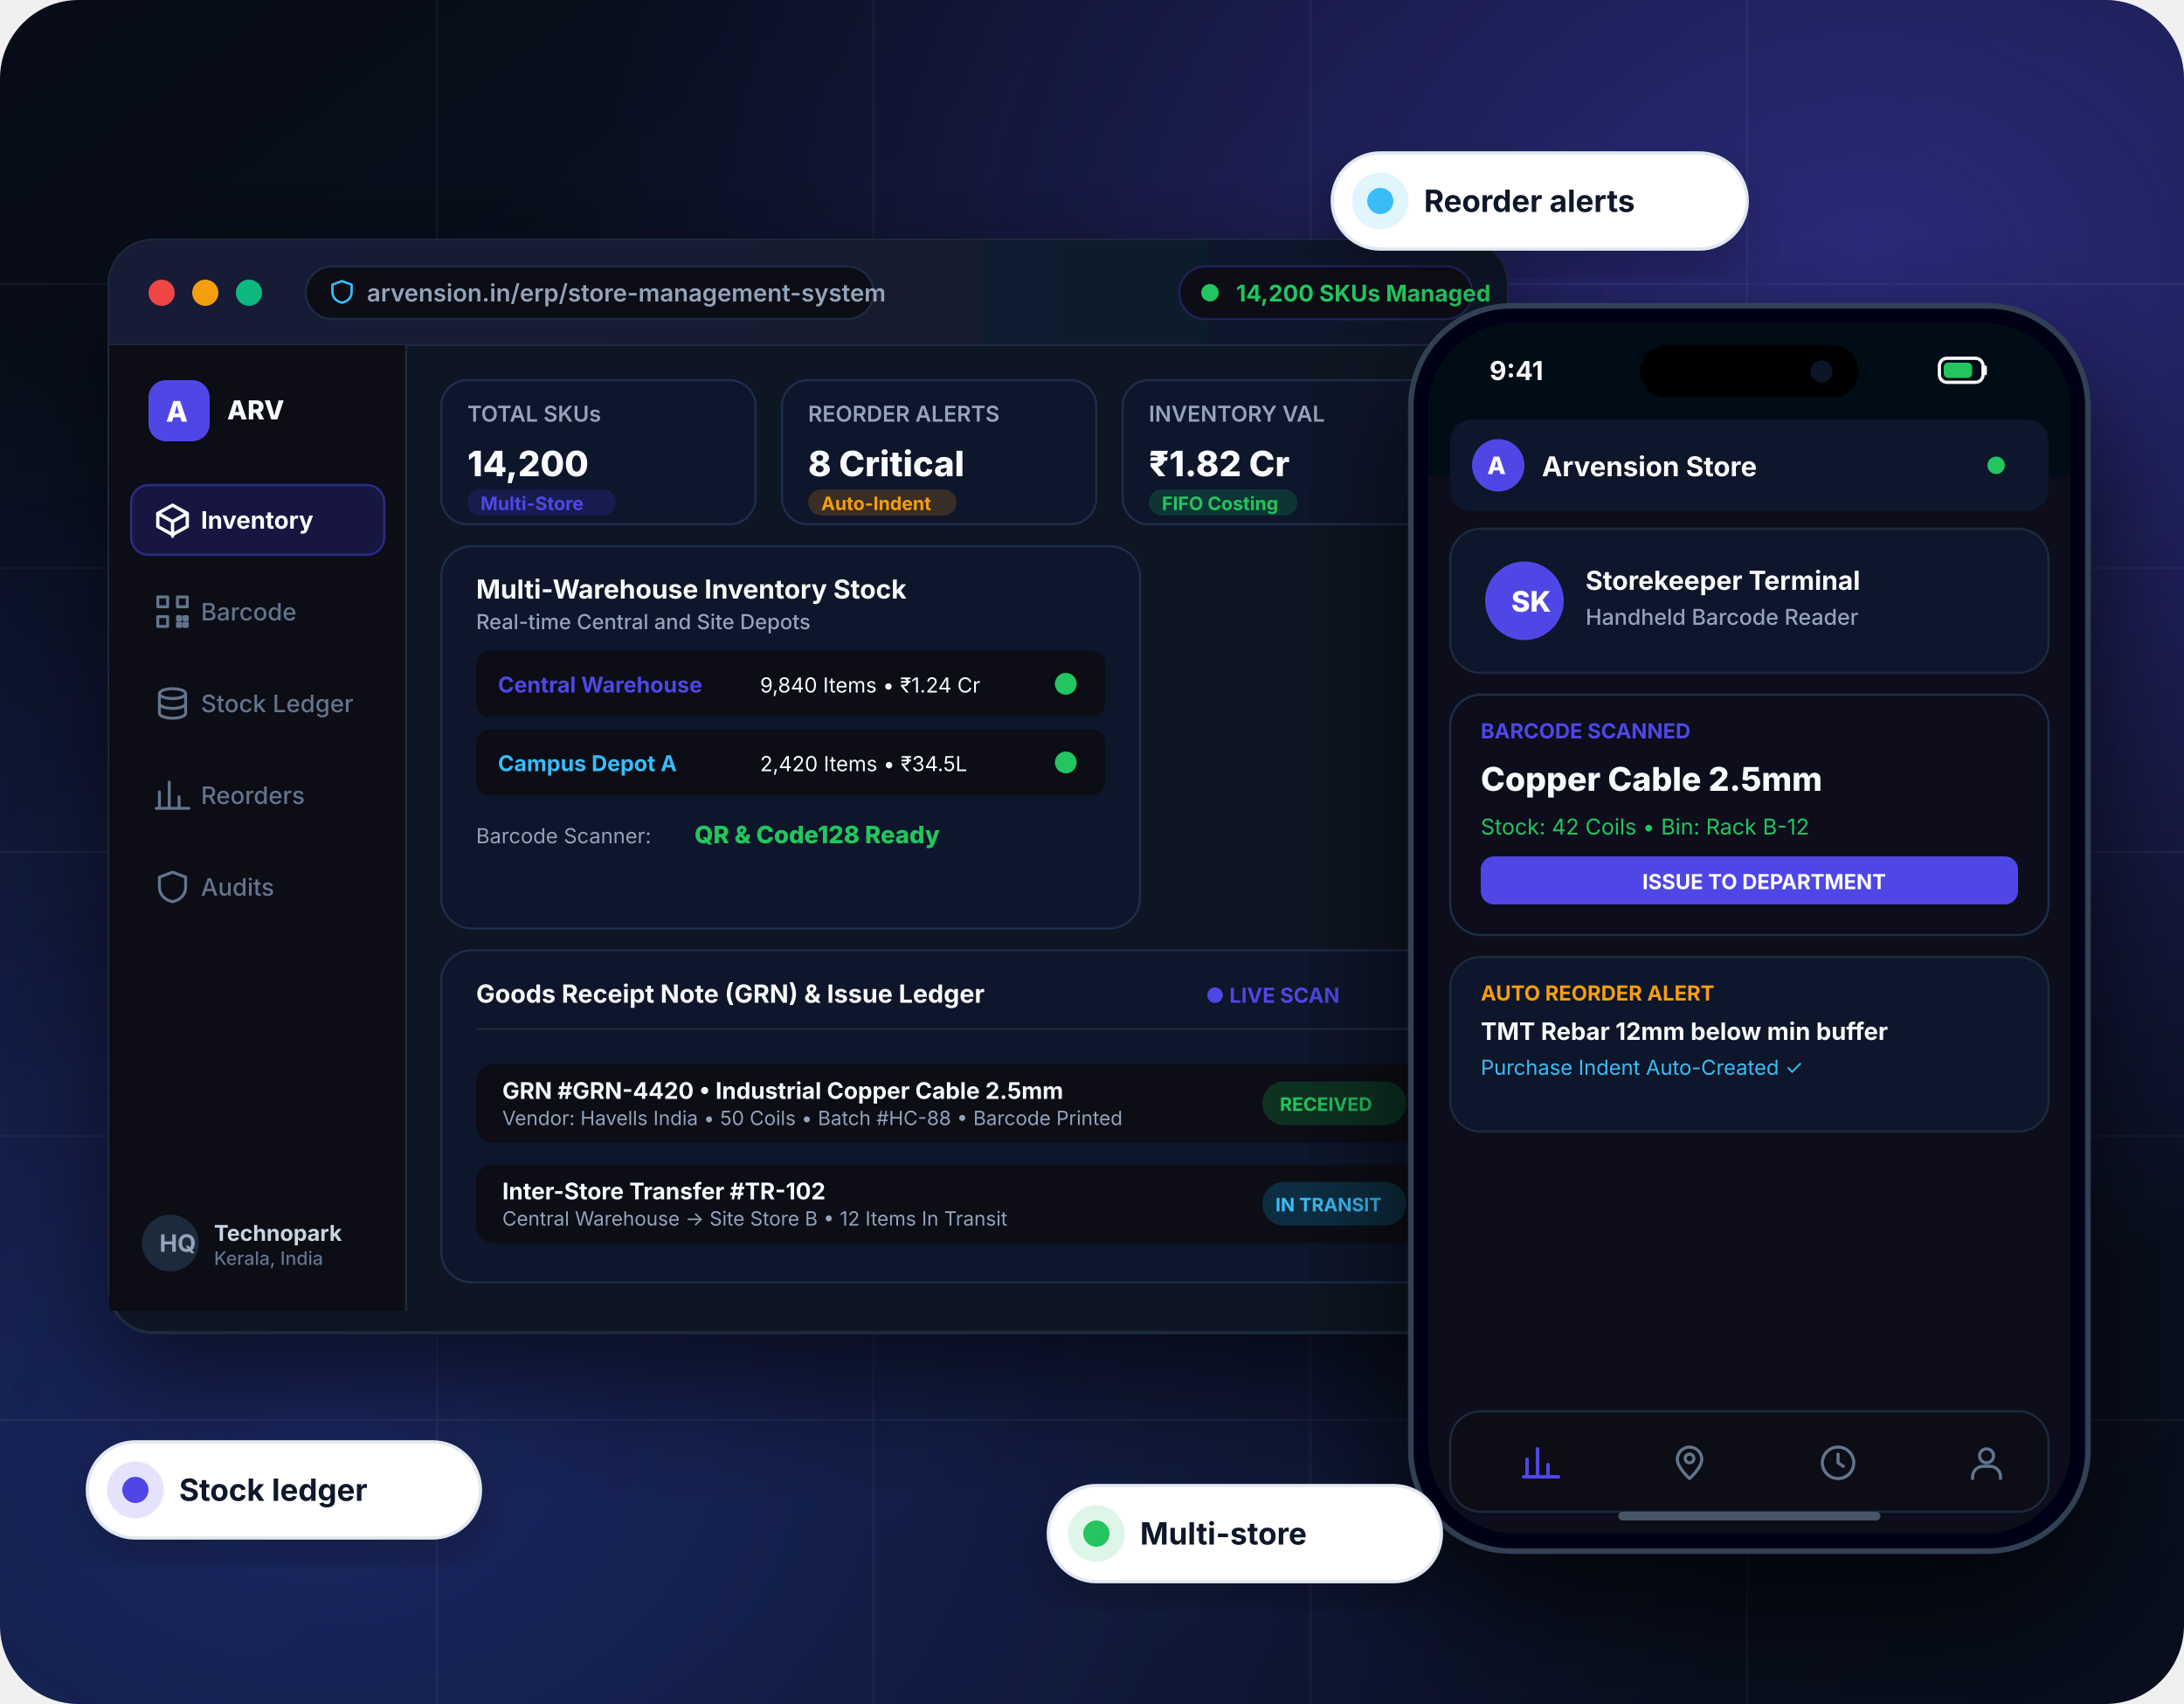
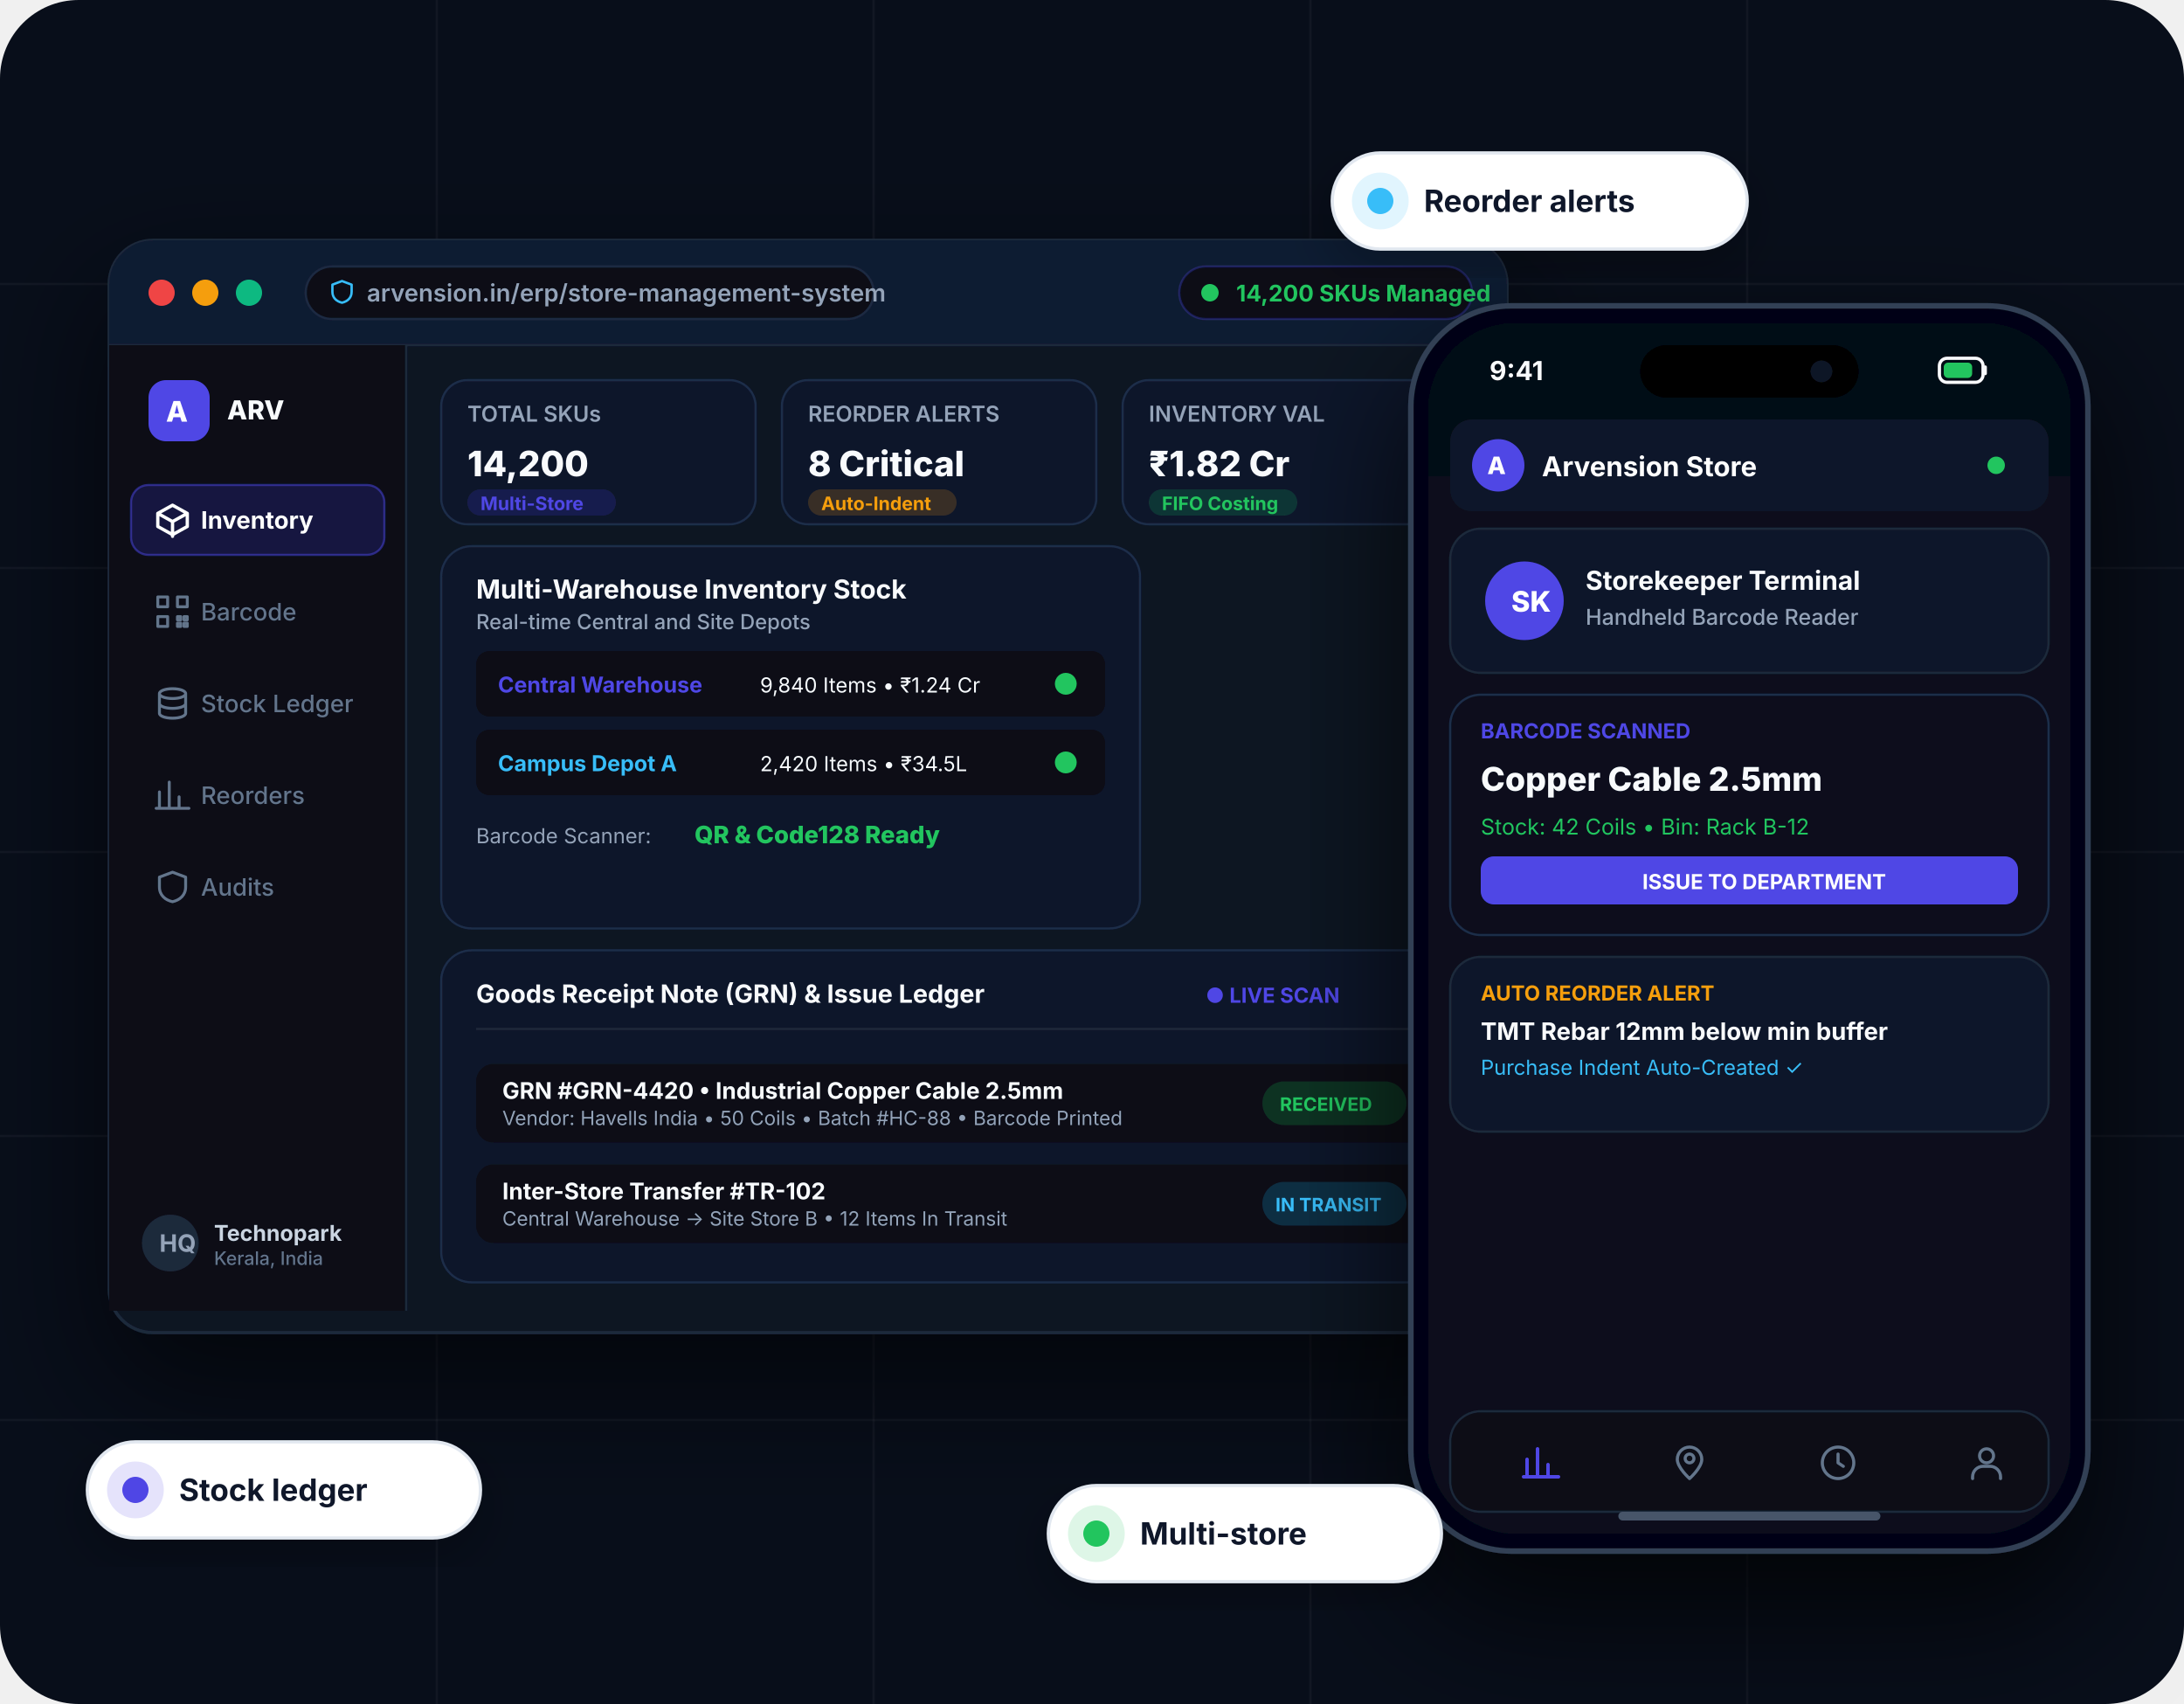
<svg xmlns="http://www.w3.org/2000/svg" viewBox="0 0 1000 780" role="img" aria-label="store-management-system illustration">
  <defs>
-     <linearGradient id="bg" x1="0%" y1="0%" x2="100%" y2="100%">
-       <stop offset="0%" stop-color="#070c17" />
-       <stop offset="50%" stop-color="#0b1324" />
-       <stop offset="100%" stop-color="#080e1c" />
-     </linearGradient>
-     <radialGradient id="glow-l" cx="15%" cy="85%" r="65%">
-       <stop offset="0%" stop-color="#3a54e8" stop-opacity="0.32" />
-       <stop offset="100%" stop-color="#3a54e8" stop-opacity="0" />
-     </radialGradient>
-     <radialGradient id="glow-r" cx="85%" cy="15%" r="60%">
-       <stop offset="0%" stop-color="#4f46e5" stop-opacity="0.45" />
-       <stop offset="100%" stop-color="#4f46e5" stop-opacity="0" />
-     </radialGradient>
    <filter id="shadow-win" x="-10%" y="-10%" width="125%" height="125%">
      <feDropShadow dx="0" dy="24" stdDeviation="28" flood-color="#000000" flood-opacity="0.6" />
    </filter>
    <filter id="shadow-phone" x="-15%" y="-10%" width="130%" height="125%">
      <feDropShadow dx="0" dy="28" stdDeviation="30" flood-color="#000000" flood-opacity="0.75" />
    </filter>
    <filter id="shadow-chip" x="-10%" y="-20%" width="120%" height="150%">
      <feDropShadow dx="0" dy="8" stdDeviation="12" flood-color="#000000" flood-opacity="0.25" />
    </filter>
-     <linearGradient id="chrome-bar" x1="0%" y1="0%" x2="100%" y2="0%">
-       <stop offset="0%" stop-color="#141f36" />
-       <stop offset="100%" stop-color="#101828" />
-     </linearGradient>
-     <linearGradient id="accent-grad" x1="0%" y1="0%" x2="100%" y2="100%">
-       <stop offset="0%" stop-color="#4f46e5" />
-       <stop offset="100%" stop-color="#3b34ac" />
-     </linearGradient>
  </defs>
-   <rect width="1000" height="780" rx="36" fill="url(#bg)" />
-   <rect width="1000" height="780" rx="36" fill="url(#glow-l)" />
-   <rect width="1000" height="780" rx="36" fill="url(#glow-r)" />
+   <rect width="1000" height="780" rx="36" fill="#080e1a" />
  <g stroke="#ffffff" stroke-opacity="0.04" stroke-width="1">
    <line x1="0" y1="130" x2="1000" y2="130" />
    <line x1="0" y1="260" x2="1000" y2="260" />
    <line x1="0" y1="390" x2="1000" y2="390" />
    <line x1="0" y1="520" x2="1000" y2="520" />
    <line x1="0" y1="650" x2="1000" y2="650" />
    <line x1="200" y1="0" x2="200" y2="780" />
    <line x1="400" y1="0" x2="400" y2="780" />
    <line x1="600" y1="0" x2="600" y2="780" />
    <line x1="800" y1="0" x2="800" y2="780" />
  </g>
  <g transform="translate(50 110)" filter="url(#shadow-win)">
    <rect width="640" height="500" rx="20" fill="#0b1324" stroke="#1e293b" stroke-width="1.5" />
-     <path d="M0 20C0 8.95 8.95 0 20 0h600c11.05 0 20 8.95 20 20v28H0V20z" fill="url(#chrome-bar)" />
+     <path d="M0 20C0 8.95 8.95 0 20 0h600c11.05 0 20 8.95 20 20v28H0V20z" fill="#111c33" />
    <line x1="0" y1="48" x2="640" y2="48" stroke="#1e293b" stroke-width="1" />
    <circle cx="24" cy="24" r="6" fill="#ef4444" />
    <circle cx="44" cy="24" r="6" fill="#f59e0b" />
    <circle cx="64" cy="24" r="6" fill="#10b981" />
    <g transform="translate(90 12)">
      <rect width="260" height="24" rx="12" fill="#070c17" stroke="#1e2a42" stroke-width="1" />
      <text x="28" y="16" font-family="system-ui,-apple-system,sans-serif" font-size="11" font-weight="600" fill="#94a3b8">arvension.in/erp/store-management-system</text>
      <g transform="translate(10 5) scale(0.55)" fill="none" stroke="#38bdf8" stroke-width="2.0" stroke-linecap="round" stroke-linejoin="round">
        <path d="M12 3l8 3v6c0 5-3.5 8-8 9-4.5-1-8-4-8-9V6l8-3z" />
      </g>
    </g>
    <g transform="translate(490 12)">
      <rect width="134" height="24" rx="12" fill="#070c17" stroke="#4f46e5" stroke-opacity="0.3" stroke-width="1" />
      <circle cx="14" cy="12" r="4" fill="#22c55e" />
      <text x="26" y="16" font-family="system-ui,-apple-system,sans-serif" font-size="10.5" font-weight="700" fill="#22c55e">14,200 SKUs Managed</text>
    </g>
    <rect x="0" y="48" width="136" height="442" fill="#070c17" stroke-right="#1e293b" opacity="0.95" />
    <line x1="136" y1="48" x2="136" y2="490" stroke="#1e293b" stroke-width="1" />
    <g transform="translate(18 64)">
      <rect width="28" height="28" rx="8" fill="#4f46e5" />
      <text x="8" y="19" font-family="system-ui,-apple-system,sans-serif" font-size="13" font-weight="800" fill="#fff">A</text>
      <text x="36" y="18" font-family="system-ui,-apple-system,sans-serif" font-size="12" font-weight="800" fill="#f8fafc">ARV</text>
    </g>
    <g transform="translate(10 112)">
      <rect width="116" height="32" rx="8" fill="#4f46e5" fill-opacity="0.2" stroke="#4f46e5" stroke-opacity="0.5" stroke-width="1" />
      <g transform="translate(10 7) scale(0.75)" fill="none" stroke="#ffffff" stroke-width="2.0" stroke-linecap="round" stroke-linejoin="round">
        <path d="M21 8l-9-5-9 5v8l9 5 9-5V8zM3 8l9 5 9-5M12 13v9" />
      </g>
      <text x="32" y="20" font-family="system-ui,-apple-system,sans-serif" font-size="11" font-weight="700" fill="#ffffff">Inventory</text>
    </g>
    <g transform="translate(10 154)">
      <g transform="translate(10 7) scale(0.75)" fill="none" stroke="#64748b" stroke-width="1.8" stroke-linecap="round" stroke-linejoin="round">
        <path d="M3 3h6v6H3zM15 3h6v6h-6zM3 15h6v6H3zM15 15h2v2h-2zM19 15h2v2h-2zM15 19h2v2h-2zM19 19h2v2h-2z" />
      </g>
      <text x="32" y="20" font-family="system-ui,-apple-system,sans-serif" font-size="11" font-weight="500" fill="#64748b">Barcode</text>
    </g>
    <g transform="translate(10 196)">
      <g transform="translate(10 7) scale(0.75)" fill="none" stroke="#64748b" stroke-width="1.8" stroke-linecap="round" stroke-linejoin="round">
        <path d="M12 3C7.6 3 4 4.3 4 6s3.6 3 8 3 8-1.3 8-3-3.6-3-8-3zM4 6v12c0 1.7 3.6 3 8 3s8-1.3 8-3V6M4 12c0 1.7 3.6 3 8 3s8-1.3 8-3" />
      </g>
      <text x="32" y="20" font-family="system-ui,-apple-system,sans-serif" font-size="11" font-weight="500" fill="#64748b">Stock Ledger</text>
    </g>
    <g transform="translate(10 238)">
      <g transform="translate(10 7) scale(0.75)" fill="none" stroke="#64748b" stroke-width="1.8" stroke-linecap="round" stroke-linejoin="round">
        <path d="M4 20V10M10 20V4M16 20v-7M22 20H2" />
      </g>
      <text x="32" y="20" font-family="system-ui,-apple-system,sans-serif" font-size="11" font-weight="500" fill="#64748b">Reorders</text>
    </g>
    <g transform="translate(10 280)">
      <g transform="translate(10 7) scale(0.75)" fill="none" stroke="#64748b" stroke-width="1.8" stroke-linecap="round" stroke-linejoin="round">
        <path d="M12 3l8 3v6c0 5-3.5 8-8 9-4.5-1-8-4-8-9V6l8-3z" />
      </g>
      <text x="32" y="20" font-family="system-ui,-apple-system,sans-serif" font-size="11" font-weight="500" fill="#64748b">Audits</text>
    </g>
    <g transform="translate(14 445)">
      <circle cx="14" cy="14" r="13" fill="#1e293b" />
      <text x="9" y="18" font-family="system-ui,-apple-system,sans-serif" font-size="11" font-weight="700" fill="#94a3b8">HQ</text>
      <text x="34" y="13" font-family="system-ui,-apple-system,sans-serif" font-size="10" font-weight="700" fill="#cbd5e1">Technopark</text>
      <text x="34" y="24" font-family="system-ui,-apple-system,sans-serif" font-size="8.5" font-weight="500" fill="#64748b">Kerala, India</text>
    </g>
    <g transform="translate(152 64)">
      <rect width="144" height="66" rx="12" fill="#0e172c" stroke="#1e2d4a" stroke-width="1" />
      <text x="12" y="19" font-family="system-ui,-apple-system,sans-serif" font-size="10" font-weight="600" fill="#94a3b8">TOTAL SKUs</text>
      <text x="12" y="44" font-family="system-ui,-apple-system,sans-serif" font-size="16" font-weight="800" fill="#f8fafc">14,200</text>
      <g transform="translate(12 50)">
        <rect width="68" height="12" rx="6" fill="#4f46e5" fill-opacity="0.18" />
        <text x="6" y="9.5" font-family="system-ui,-apple-system,sans-serif" font-size="8.5" font-weight="700" fill="#4f46e5">Multi-Store</text>
      </g>
    </g>
    <g transform="translate(308 64)">
      <rect width="144" height="66" rx="12" fill="#0e172c" stroke="#1e2d4a" stroke-width="1" />
      <text x="12" y="19" font-family="system-ui,-apple-system,sans-serif" font-size="10" font-weight="600" fill="#94a3b8">REORDER ALERTS</text>
      <text x="12" y="44" font-family="system-ui,-apple-system,sans-serif" font-size="16" font-weight="800" fill="#f8fafc">8 Critical</text>
      <g transform="translate(12 50)">
        <rect width="68" height="12" rx="6" fill="#f59e0b" fill-opacity="0.18" />
        <text x="6" y="9.5" font-family="system-ui,-apple-system,sans-serif" font-size="8.5" font-weight="700" fill="#f59e0b">Auto-Indent</text>
      </g>
    </g>
    <g transform="translate(464 64)">
      <rect width="144" height="66" rx="12" fill="#0e172c" stroke="#1e2d4a" stroke-width="1" />
      <text x="12" y="19" font-family="system-ui,-apple-system,sans-serif" font-size="10" font-weight="600" fill="#94a3b8">INVENTORY VAL</text>
      <text x="12" y="44" font-family="system-ui,-apple-system,sans-serif" font-size="16" font-weight="800" fill="#f8fafc">₹1.82 Cr</text>
      <g transform="translate(12 50)">
        <rect width="68" height="12" rx="6" fill="#22c55e" fill-opacity="0.18" />
        <text x="6" y="9.5" font-family="system-ui,-apple-system,sans-serif" font-size="8.5" font-weight="700" fill="#22c55e">FIFO Costing</text>
      </g>
    </g>
    <g transform="translate(152 140)">
      <rect width="320" height="175" rx="14" fill="#0d162a" stroke="#1e2d4a" stroke-width="1" />
      <text x="16" y="24" font-family="system-ui,-apple-system,sans-serif" font-size="12" font-weight="700" fill="#f8fafc">Multi-Warehouse Inventory Stock</text>
      <text x="16" y="38" font-family="system-ui,-apple-system,sans-serif" font-size="9.5" font-weight="500" fill="#94a3b8">Real-time Central and Site Depots</text>
      <g transform="translate(16 48)">
        <rect width="288" height="30" rx="6" fill="#070c17" />
        <text x="10" y="19" font-family="system-ui,-apple-system,sans-serif" font-size="10" font-weight="700" fill="#4f46e5">Central Warehouse</text>
        <text x="130" y="19" font-family="system-ui,-apple-system,sans-serif" font-size="9.5" fill="#f8fafc">9,840 Items • ₹1.24 Cr</text>
        <circle cx="270" cy="15" r="5" fill="#22c55e" />
      </g>
      <g transform="translate(16 84)">
        <rect width="288" height="30" rx="6" fill="#070c17" />
        <text x="10" y="19" font-family="system-ui,-apple-system,sans-serif" font-size="10" font-weight="700" fill="#38bdf8">Campus Depot A</text>
        <text x="130" y="19" font-family="system-ui,-apple-system,sans-serif" font-size="9.5" fill="#f8fafc">2,420 Items • ₹34.5L</text>
        <circle cx="270" cy="15" r="5" fill="#22c55e" />
      </g>
      <g transform="translate(16 122)">
        <text x="0" y="14" font-family="system-ui,-apple-system,sans-serif" font-size="9.5" fill="#94a3b8">Barcode Scanner:</text>
        <text x="100" y="14" font-family="system-ui,-apple-system,sans-serif" font-size="11" font-weight="800" fill="#22c55e">QR &amp; Code128 Ready</text>
      </g>
    </g>
    <g transform="translate(152 325)">
      <rect width="470" height="152" rx="14" fill="#0d162a" stroke="#1e2d4a" stroke-width="1" />
      <text x="16" y="24" font-family="system-ui,-apple-system,sans-serif" font-size="11.5" font-weight="700" fill="#f8fafc">Goods Receipt Note (GRN) &amp; Issue Ledger</text>
      <text x="350" y="24" font-family="system-ui,-apple-system,sans-serif" font-size="9.5" font-weight="700" fill="#4f46e5">● LIVE SCAN</text>
      <line x1="16" y1="36" x2="454" y2="36" stroke="#1e293b" stroke-width="1" />
      <g transform="translate(16 52)">
        <rect width="438" height="36" rx="8" fill="#070c17" />
        <text x="12" y="16" font-family="system-ui,-apple-system,sans-serif" font-size="10.5" font-weight="700" fill="#f8fafc">GRN #GRN-4420 • Industrial Copper Cable 2.5mm</text>
        <text x="12" y="28" font-family="system-ui,-apple-system,sans-serif" font-size="9" fill="#94a3b8">Vendor: Havells India • 50 Coils • Batch #HC-88 • Barcode Printed</text>
        <rect x="360" y="8" width="66" height="20" rx="10" fill="#22c55e" fill-opacity="0.2" />
        <text x="368" y="21.5" font-family="system-ui,-apple-system,sans-serif" font-size="8.5" font-weight="700" fill="#22c55e">RECEIVED</text>
      </g>
      <g transform="translate(16 98)">
        <rect width="438" height="36" rx="8" fill="#070c17" />
        <text x="12" y="16" font-family="system-ui,-apple-system,sans-serif" font-size="10.5" font-weight="700" fill="#f8fafc">Inter-Store Transfer #TR-102</text>
        <text x="12" y="28" font-family="system-ui,-apple-system,sans-serif" font-size="9" fill="#94a3b8">Central Warehouse → Site Store B • 12 Items In Transit</text>
        <rect x="360" y="8" width="66" height="20" rx="10" fill="#38bdf8" fill-opacity="0.2" />
        <text x="366" y="21.5" font-family="system-ui,-apple-system,sans-serif" font-size="8.5" font-weight="700" fill="#38bdf8">IN TRANSIT</text>
      </g>
    </g>
  </g>
  <g transform="translate(646 140)" filter="url(#shadow-phone)">
    <rect width="310" height="570" rx="46" fill="#020617" stroke="#334155" stroke-width="2.5" />
    <rect x="8" y="8" width="294" height="554" rx="40" fill="#090f1d" />
    <path d="M8 48C8 25.9 25.9 8 48 8h214c22.1 0 40 17.9 40 40v30H8V48z" fill="#050a14" />
    <rect x="105" y="18" width="100" height="24" rx="12" fill="#000000" />
    <circle cx="188" cy="30" r="5" fill="#111827" />
    <text x="36" y="34" font-family="system-ui,-apple-system,sans-serif" font-size="12" font-weight="700" fill="#f8fafc">9:41</text>
    <g transform="translate(242 24)">
      <rect width="20" height="11" rx="3.5" fill="none" stroke="#f8fafc" stroke-width="1.5" />
      <rect x="2" y="2" width="13" height="7" rx="2" fill="#22c55e" />
      <path d="M21 4v3" stroke="#f8fafc" stroke-width="1.5" stroke-linecap="round" />
    </g>
    <g transform="translate(18 52)">
      <rect width="274" height="42" rx="10" fill="#0d1629" />
      <circle cx="22" cy="21" r="12" fill="#4f46e5" />
      <text x="17" y="25" font-family="system-ui,-apple-system,sans-serif" font-size="11" font-weight="800" fill="#fff">A</text>
      <text x="42" y="26" font-family="system-ui,-apple-system,sans-serif" font-size="12.5" font-weight="700" fill="#ffffff">Arvension Store</text>
      <circle cx="250" cy="21" r="4" fill="#22c55e" />
    </g>
    <g transform="translate(18 102)">
      <rect width="274" height="66" rx="14" fill="#0e172a" stroke="#1e293b" stroke-width="1" />
      <circle cx="34" cy="33" r="18" fill="#4f46e5" />
      <text x="28" y="38" font-family="system-ui,-apple-system,sans-serif" font-size="13" font-weight="800" fill="#fff">SK</text>
      <text x="62" y="28" font-family="system-ui,-apple-system,sans-serif" font-size="12" font-weight="700" fill="#f8fafc">Storekeeper Terminal</text>
      <text x="62" y="44" font-family="system-ui,-apple-system,sans-serif" font-size="10" font-weight="500" fill="#94a3b8">Handheld Barcode Reader</text>
      <g transform="translate(0 76)">
        <rect width="274" height="110" rx="14" fill="#070f1e" stroke="#1e2d4a" stroke-width="1" />
        <text x="14" y="20" font-family="system-ui,-apple-system,sans-serif" font-size="9.5" font-weight="700" fill="#4f46e5">BARCODE SCANNED</text>
        <text x="14" y="44" font-family="system-ui,-apple-system,sans-serif" font-size="15" font-weight="800" fill="#f8fafc">Copper Cable 2.5mm</text>
        <text x="14" y="64" font-family="system-ui,-apple-system,sans-serif" font-size="10" fill="#22c55e">Stock: 42 Coils • Bin: Rack B-12</text>
        <g transform="translate(14 74)">
          <rect width="246" height="22" rx="6" fill="#4f46e5" />
          <text x="74" y="15" font-family="system-ui,-apple-system,sans-serif" font-size="9.5" font-weight="700" fill="#fff">ISSUE TO DEPARTMENT</text>
        </g>
      </g>
      <g transform="translate(0 196)">
        <rect width="274" height="80" rx="14" fill="#0e172a" stroke="#1e293b" stroke-width="1" />
        <text x="14" y="20" font-family="system-ui,-apple-system,sans-serif" font-size="9.5" font-weight="700" fill="#f59e0b">AUTO REORDER ALERT</text>
        <text x="14" y="38" font-family="system-ui,-apple-system,sans-serif" font-size="11" font-weight="700" fill="#f8fafc">TMT Rebar 12mm below min buffer</text>
        <text x="14" y="54" font-family="system-ui,-apple-system,sans-serif" font-size="9.5" fill="#38bdf8">Purchase Indent Auto-Created ✓</text>
      </g>
    </g>
    <g transform="translate(18 506)">
      <rect width="274" height="46" rx="14" fill="#070d18" stroke="#1e293b" stroke-width="1" />
      <g transform="translate(32 14)">
        <g transform="translate(0 0) scale(0.8)" fill="none" stroke="#4f46e5" stroke-width="2.0" stroke-linecap="round" stroke-linejoin="round">
          <path d="M4 20V10M10 20V4M16 20v-7M22 20H2" />
        </g>
      </g>
      <g transform="translate(100 14)">
        <g transform="translate(0 0) scale(0.8)" fill="none" stroke="#64748b" stroke-width="1.8" stroke-linecap="round" stroke-linejoin="round">
          <path d="M12 21s7-6.2 7-11a7 7 0 1 0-14 0c0 4.8 7 11 7 11zM12 12a2.5 2.5 0 1 0 0-5 2.5 2.5 0 0 0 0 5z" />
        </g>
      </g>
      <g transform="translate(168 14)">
        <g transform="translate(0 0) scale(0.8)" fill="none" stroke="#64748b" stroke-width="1.8" stroke-linecap="round" stroke-linejoin="round">
          <path d="M12 21a9 9 0 1 0 0-18 9 9 0 0 0 0 18zM12 7v5l3 2" />
        </g>
      </g>
      <g transform="translate(236 14)">
        <g transform="translate(0 0) scale(0.8)" fill="none" stroke="#64748b" stroke-width="1.8" stroke-linecap="round" stroke-linejoin="round">
          <path d="M12 12a4 4 0 1 0 0-8 4 4 0 0 0 0 8zM4 21v-1a6 6 0 0 1 6-6h4a6 6 0 0 1 6 6v1" />
        </g>
      </g>
    </g>
    <rect x="95" y="552" width="120" height="4" rx="2" fill="#475569" />
  </g>
  <g transform="translate(40 660)">
    <rect width="180" height="44" rx="22" fill="#ffffff" stroke="#e2e8f0" stroke-width="1.5" filter="url(#shadow-chip)" />
    <circle cx="22" cy="22" r="13" fill="#4f46e5" opacity="0.15" />
    <circle cx="22" cy="22" r="6" fill="#4f46e5" />
    <text x="42" y="27" font-family="system-ui,-apple-system,sans-serif" font-size="14" font-weight="700" fill="#0f172a">Stock ledger</text>
  </g>
  <g transform="translate(610 70)">
    <rect width="190" height="44" rx="22" fill="#ffffff" stroke="#e2e8f0" stroke-width="1.5" filter="url(#shadow-chip)" />
    <circle cx="22" cy="22" r="13" fill="#38bdf8" opacity="0.15" />
    <circle cx="22" cy="22" r="6" fill="#38bdf8" />
    <text x="42" y="27" font-family="system-ui,-apple-system,sans-serif" font-size="14" font-weight="700" fill="#0f172a">Reorder alerts</text>
  </g>
  <g transform="translate(480 680)">
    <rect width="180" height="44" rx="22" fill="#ffffff" stroke="#e2e8f0" stroke-width="1.5" filter="url(#shadow-chip)" />
    <circle cx="22" cy="22" r="13" fill="#22c55e" opacity="0.15" />
    <circle cx="22" cy="22" r="6" fill="#22c55e" />
    <text x="42" y="27" font-family="system-ui,-apple-system,sans-serif" font-size="14" font-weight="700" fill="#0f172a">Multi-store</text>
  </g>
</svg>
